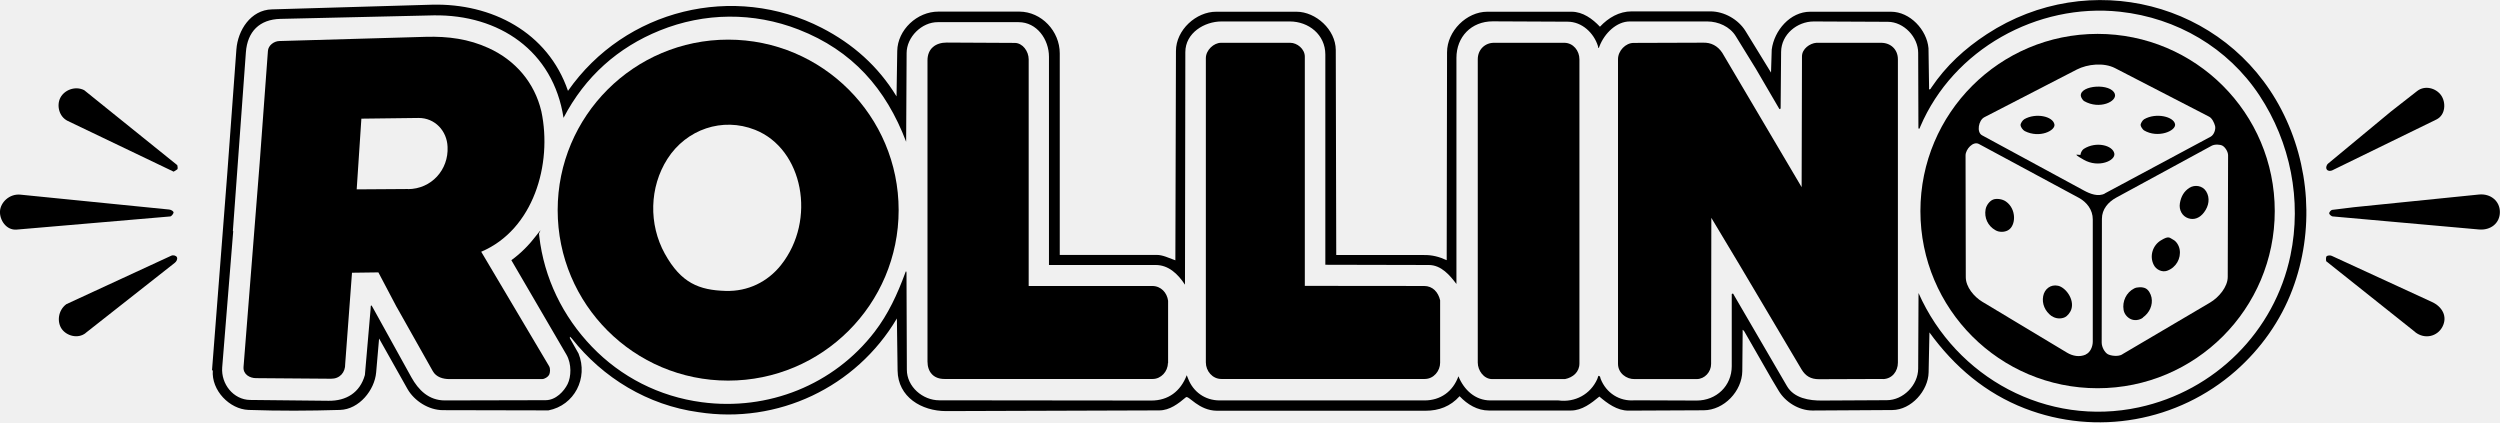
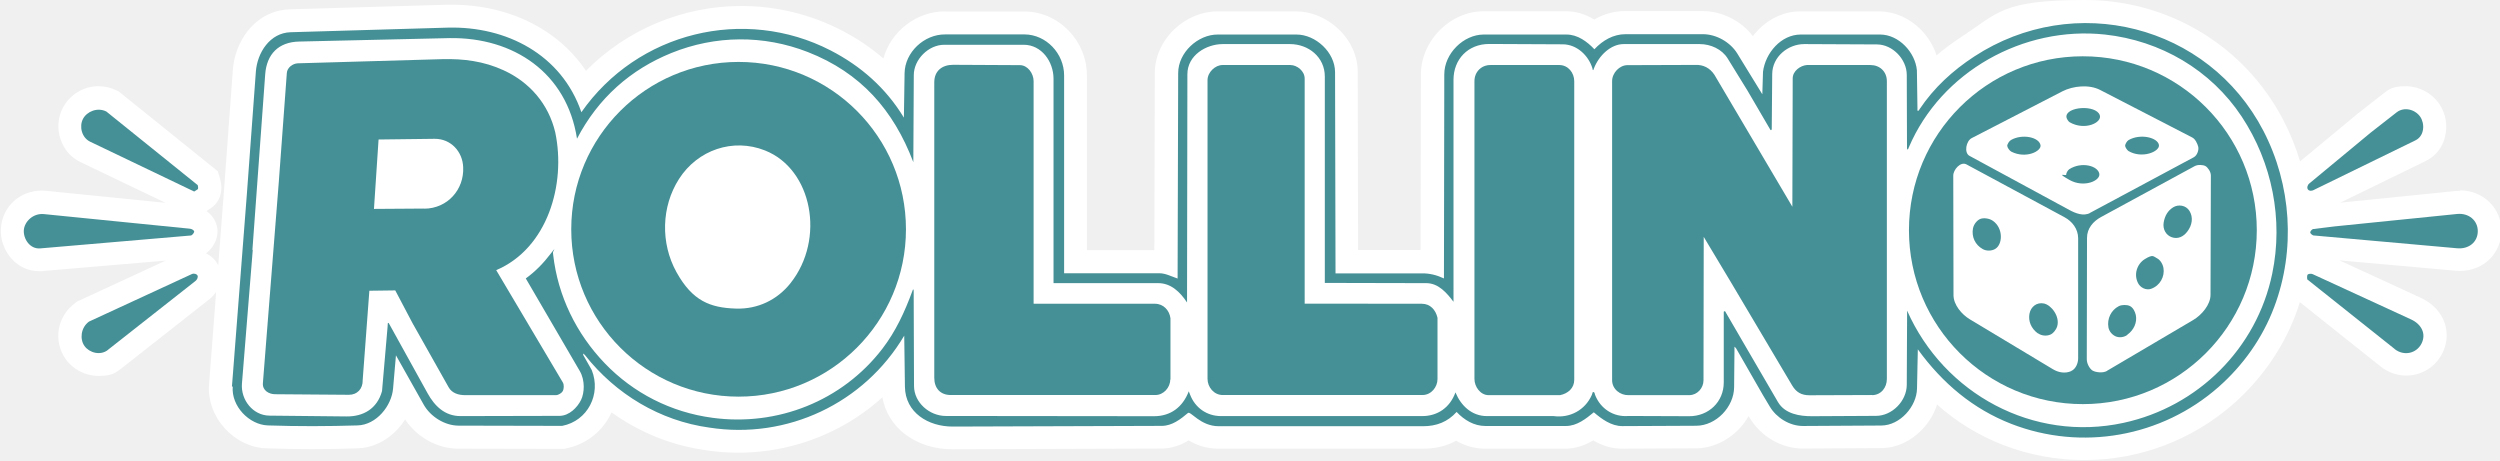
- <svg xmlns="http://www.w3.org/2000/svg" id="Layer_1" version="1.1" viewBox="0 0 2132.1 360.2">
-   <path d="M144.3,178.7c1.8.2,3.5,1.4,3.7,2.3s-1.6,3.5-2.9,3.6l-130.8,11.2c-9.1.8-14.8-8.4-14.3-15.8s8-14.9,17.4-14l126.9,12.7Z" />
-   <path d="M151.1,140.6c.3,1,.8,3.4,0,3.9l-3,1.9-90.4-43.3c-7.4-3.6-9.6-13.3-6.2-19.8s12.6-10.3,20.3-6.4l79.2,63.8Z" />
-   <path d="M73.1,284c-6.6,5.2-16.2,2.5-20.4-3.4s-3.3-15.9,3.9-21.2l89.4-41.3c1.7-.8,4.2-.2,4.9,1.3s-.4,3.7-1.9,4.8l-76,59.8Z" />
+ <svg xmlns="http://www.w3.org/2000/svg" id="Layer_1" version="1.1" viewBox="0 0 2172 400.2">
+   <defs>
+     <style>
+       .st0 {
+         fill: #fff;
+       }
+ 
+       .st1 {
+         fill: #459096;
+       }
+     </style>
+   </defs>
+   <path class="st0" d="M2136.9,165.8c-1.3,0-2.7,0-4,.2l-99.7,10.1,74.2-36.2c8.5-4.1,14.5-11.6,16.8-20.9,2.6-10,.6-20.9-5.3-29.2-6.5-9.2-17.5-14.9-28.7-14.9s-14.5,2.4-20.3,7l-22.4,17.5-.2.2-.2.2-48.8,40.4c-3.7-12.4-8.6-24.4-14.5-35.8C1950.3,40,1884.3,0,1811.6,0s-75.5,11.2-107.9,32.3c-7.6,5-14.7,10.2-21.2,15.8-2.7-8.3-7.5-16.2-13.9-22.6-10-10-22.7-15.5-35.7-15.6h-68.9c-13.5,0-26.4,5.7-36.5,16.1-1.6,1.7-3.2,3.5-4.6,5.4-10.2-13.4-26.9-21.8-43.9-21.8h-67.1c0,0,0,0,0,0h0c-9.4,0-18.5,2.5-26.8,7.4-7.8-4.8-15.9-7.2-24.4-7.2h-71.9c-28.8,0-54.2,25.5-54.3,54.6l-.3,152.8h-54.3c0,0-.3-154.8-.3-154.8,0-13.6-6.1-27.2-16.8-37.2-10.2-9.7-23.6-15.3-36.7-15.3h-68.4c-13.4,0-27,5.6-37.4,15.5-10.8,10.3-17,24.1-17,37.9l-.4,154h-58.6s0-151.9,0-151.9c0-14.4-5.6-28.1-15.7-38.6-10.4-10.8-24.1-16.8-38.7-16.8h-69c0-.1,0-.1,0-.1-25.1,0-47.1,17.8-53.4,40.9-11-9.5-23.3-17.8-36.9-24.7-26.6-13.7-56.5-20.9-86.5-20.9-51.1,0-99.7,20.6-135,56.3-9.7-14.4-22.4-26.6-37.6-36-22.6-14-49.9-21.4-78.9-21.4-1.4,0-2.8,0-4.2,0h0s0,0,0,0l-136.6,4c-14.2.4-27.1,7-36.4,18.6-7.5,9.4-12.2,21.5-13.1,34.1l-7.8,106.1-4.9,63.7c-.1-.3-.3-.6-.4-.9-2.3-4.2-5.9-7.5-10.2-9.6,2-1.5,3.8-3.3,5.4-5.5,4-5.6,5.5-12.1,4-18.3-1.3-5.2-4.5-9.8-9-12.9l.2-.2,3-1.9c6.7-4.2,12.4-13.4,8.4-26.6l-1.8-5.9-4.8-3.9-79.2-63.8-1.7-1.4-1.9-1c-5-2.5-10.5-3.8-16-3.8-13,0-24.9,7.2-31,18.8-4.3,8.2-5.1,18.1-2,27.2,2.9,8.9,9.1,16,17.3,19.9l73.9,35.4-103.6-10.4c-1.3-.1-2.6-.2-3.9-.2-9.1,0-17.7,3.2-24.2,9.1-6.7,6-10.7,14.4-11.3,23.6-.7,9.7,3,19.7,9.6,26.9,6.3,6.7,14.6,10.4,23.6,10.4s1.9,0,2.8-.1l107.2-9.1-75.1,34.7-1.8.8-1.6,1.2c-15.9,11.6-19.6,33-8.5,48.8,6.4,9.1,17.3,14.7,28.6,14.7s14.6-2.4,20.5-7l76-59.8c2.1-1.7,4.1-3.8,5.7-6.3l-6.2,80.8c-1,13.2,3.8,26.8,13.3,37.4,9.7,10.9,23,17.4,36.4,17.8,13.6.5,26.6.7,40,.7s25.6-.2,39.4-.7c13.1-.4,25.6-6.5,35.2-17.1,2.3-2.5,4.3-5.2,6.1-8,10,15.3,28,25.4,45.9,25.4l89.9.2h2s1.9-.4,1.9-.4c16.2-3.2,30-13.3,37.8-27.7.6-1.2,1.2-2.4,1.8-3.6,4.6,3.3,9.4,6.4,14.3,9.3,21,12.3,43.6,20.2,67.3,23.5,9.5,1.5,19.1,2.2,28.6,2.2,32.2,0,64.1-8.4,92.2-24.3,11.8-6.7,22.9-14.7,32.9-23.8,2.3,12.8,9.2,24,19.9,32.2,11,8.3,25.3,12.9,40.5,12.9h.3s181.7-.6,181.7-.6c9.4,0,17.4-3.3,23.7-7.1,6.2,3.7,14.7,7.2,25.5,7.2h177.8c10.9.1,20.6-2.2,29.1-6.9,7.9,4.6,16.3,6.9,25,6.9h70c9.5,0,17.5-3.3,24.1-7.2,6.6,3.9,15,7.2,24.7,7.2h.2s0,0,0,0l64.2-.3c13.5,0,27.1-6,37.2-16.4,3.4-3.5,6.3-7.4,8.7-11.6l1.1,1.8c9.7,16,27.6,26.4,45.7,26.4h.3s68.1-.4,68.1-.4c13.1,0,26.2-6.1,36-16.6,5.8-6.2,10.1-13.5,12.5-21.2,17.2,15.2,36.3,26.9,57.2,35,22.7,8.8,46.5,13.2,70.8,13.2,47.8,0,93.9-17.4,129.7-49,24.1-21.3,42.7-48,53.8-77.3,1.3-3.6,2.6-7.2,3.7-10.9l70.2,55.9h.1c0,0,.1.2.1.2,6.5,5,14.2,7.7,22.1,7.7,13,0,24.9-7.2,31-18.8,4.5-8.5,5.3-18,2.4-26.7-3.2-9.5-10.6-17.3-20.7-22l-70.8-32.6,100.9,9c1.2.1,2.5.2,3.7.2,10.1,0,19.4-3.7,26.2-10.5,6.4-6.5,9.9-15.2,9.9-24.6-.1-19.6-15.9-34.9-35.9-34.9Z" />
  <g>
-     <path d="M996,309.8c0,6.9-5.8,13.4-12.9,13.4h-177.7c-9.2,0-14.4-5.9-14.4-15v-166.8s0-89.9,0-89.9c0-10.1,7-15.2,16.4-15.2l58,.3c6.7,0,11.9,7.1,11.9,14v193.3s105.4,0,105.4,0c7.5,0,12.6,5.8,13.5,12.6v53.3Z" />
+     <path class="st1" d="M165,198.7c1.8.2,3.5,1.4,3.7,2.3s-1.6,3.5-2.9,3.6l-130.8,11.2c-9.1.8-14.8-8.4-14.3-15.8s8-14.9,17.4-14l126.9,12.7Z" />
+     <path class="st1" d="M171.7,160.6c.3,1,.8,3.4,0,3.9l-3,1.9-90.4-43.3c-7.4-3.6-9.6-13.3-6.2-19.8s12.6-10.3,20.3-6.4l79.2,63.8Z" />
+     <path class="st1" d="M93.8,304c-6.6,5.2-16.2,2.5-20.4-3.4s-3.3-15.9,3.9-21.2l89.4-41.3c1.7-.8,4.2-.2,4.9,1.3s-.4,3.7-1.9,4.8l-76,59.8Z" />
    <g>
-       <path d="M338.3,261.9l-15.6-29.6-22.5.3-5.8,77.7c.2,7.4-4.7,12.8-12.1,12.7l-64-.5c-5.1,0-11.1-3.1-10.6-9.6l13.8-174.5,7-95c.3-4.7,5.2-8.3,9.7-8.4l125.1-3.6c18.9-.5,36.4,1.8,53.4,9.6,22.8,10.4,39.2,29.4,45,54,9.5,45-6.7,100.8-51.3,119.7l57.9,97.6c1.2,2,.9,5.7,0,7.4s-3.8,3.6-6,3.6h-79c-5.4,0-11.3-1.6-14.2-6.8l-30.7-54.5ZM347.9,161.3c20.1-.1,34.8-16.6,33.8-36.1-.5-13.5-10.7-24.7-24.8-24.6l-48.7.6-4,60.3,43.7-.3Z" />
-       <path d="M766.4,179.2c0,80.3-65.1,145.4-145.4,145.4s-145.4-65.1-145.4-145.4,65.1-145.4,145.4-145.4,145.4,65.1,145.4,145.4ZM618.8,248.1c19,.6,35.9-7.7,47.3-22.1,30.4-38.3,19-99-22.2-115.3-27.8-11-58.5-.5-74.7,24.8-15.4,24.1-16.1,55.8-2.2,80.9s29.3,31,51.7,31.7Z" />
-     </g>
-   </g>
-   <g>
-     <path d="M180.8,315.9l13-167.5,7.8-106.2c1.2-16.4,12.2-33.7,30.2-34.2l136.6-4c50.8-1.3,98.8,23.3,116,73.5,48.8-69.8,141.6-92.2,216.5-53.7,26.4,13.6,48,32.6,63.7,58.4l.6-38.7c.3-18,16.9-33.7,35.2-33.6h69c18.9.1,34.4,16.7,34.4,35.6v171.9s82.7,0,82.7,0c5.2,0,10,2.5,15.9,4.6l.5-178.5c0-18,17.3-33.6,34.4-33.5h68.4c16.5,0,33.4,15.3,33.5,32.6l.4,174.9h74.9c6.8-.1,12.8,1.4,19.3,4.4l.3-177.3c0-18.1,16.7-34.6,34.3-34.6h71.9c9.6,0,17.9,6.1,24.2,12.8,7.2-7.7,16.4-13.1,27.1-13.1h67.1c11.8,0,23.8,6.9,29.9,16.7l21.8,35.5.6-19.6c2.1-16.3,15.7-32.3,32.8-32.3h68.9c16.3,0,30.6,15.5,32,31.1l.5,33.8c-.4,2.1,1.2,1.6,1.8,0,12.7-18.9,28.7-33.5,47.5-45.8,86.9-56.8,203.3-27.7,251.2,64.5,24.4,47,28.2,103.4,9.4,153.2-10.1,26.9-27,50.6-48.3,69.4-49.4,43.5-118.9,55.8-180,32.1-33.2-12.9-59.9-35.3-81.3-64.8l-.7,34.1c-.3,15.5-14.7,32-31,32.1l-68.1.4c-11.6,0-23-7.2-28.7-16.7l-6.1-10.2-23.3-40.6c-.2-.3-1.4-1.6-1.4-1.3v3s-.3,32.2-.3,32.2c-.2,17-15.5,33.3-32.9,33.4l-64.2.3c-9.7,0-18-6.2-24.8-12-6.8,5.6-14.7,11.9-24.2,11.9h-70c-9.8,0-18.3-5.1-25-12.2-7.8,8.7-17.6,12.4-29.1,12.4h-177.8c-15.7-.1-24.2-13.4-26.5-11.5-6.4,5.4-13.8,11.2-22.8,11.2l-181.7.6c-21,0-41.1-12-41.4-34.6l-.6-44.4c-34.8,58.8-101.7,90.4-169.3,79.9-42.9-5.9-81.3-29-108-62.9l-1.4-1.4c-.2-.2-.3,1.2-.1,1.4l.8,1.4,6.5,11.5c8.4,20.9-3.5,44.2-25.7,48.5l-89.9-.2c-12.2,0-24.5-7.9-30.3-18.1l-24.2-43-2.5,28.9c-1.3,15.1-14.5,31.5-30.8,32-26.6.8-51.4.9-78.1,0-16-.6-31.8-16.6-30.4-33.8ZM198.9,197.1l-9.4,116.2c-1.1,14.1,9.5,27.6,23.8,27.8l66.9.7c14.9.2,26.8-6.8,31-22l4.8-55.5.2-3.3c0-.4.6-.6.8-.3l1.1,1.9,32.7,59.1c6.1,11,14.9,19.8,28.6,19.8l85.9-.2c8.8,0,15.8-7.7,18.8-13.8s3.6-17-1-25l-47-80.6c8.1-5.8,15.4-13.3,21.4-21.2s2.2-2.1,2.2-1.5l.2,2.2c4.1,35.8,20.1,68.5,44.9,94.3s57.4,42.5,93.6,47.3c56.5,7.6,112.7-14.7,147.5-60,11.6-15.1,19.4-32,26.1-50.2.5-2,1.2-1.7,1.1.3l.3,82.2c0,14.4,13.4,26.1,27.7,26.1l180.8.2c14.4,0,24.9-7.8,30.2-21.6l1.2,3c4.3,11.1,14.3,18.5,26.9,18.5h174.7c13.5,0,24.2-7.5,28.9-20.6,4.7,11.5,14.2,20.6,27.3,20.6h58c14.1,1.9,27.3-5.2,33.1-18.2l.9-2.6c.2-.5,1.3.2,1.5.6l.5,1.8c4.7,12,16,19.4,29,18.3l52.9.2c16.8,0,29.9-12.5,29.9-29.3v-59s0-2.4,0-2.4c0-.4,1.1-.7,1.3-.3l1,1.8,44.8,76.9c6.1,10.4,19,12.4,29.9,12.3l55.3-.3c13.9,0,26.6-12.8,26.7-26.9l.3-64.5c32.1,72.4,109.7,114.4,187.9,97.5,64.8-14,115.8-64.6,129.3-129.6,9.8-47,0-96.4-26.5-136.5-26.9-40.6-70.4-66-118.9-71.3-70.6-7.6-142.2,32.1-170.3,98-.6,1.9-1.4,2.8-1.6.8l-.2-63.7c0-13.5-12.2-26.4-25.8-26.5l-63.2-.3c-14.3,0-27.8,11.1-27.9,26l-.4,47.1c.2,1.3-.6,2.3-1.3,1.2l-19.8-33.9-17.2-27.9c-5-8.1-14.8-12.5-24.3-12.5h-66.1c-11,0-21.5,9.8-25.9,21.4-.4,1.7-1,1.8-1.2-.4-3.5-11.2-13.6-20.8-25.9-20.8l-63.8-.3c-18.3,0-31,13.2-31,31.2v192.8c-5.6-7.4-12.9-16.2-23.6-16.2l-88.2-.2V46.5c0-17-14.3-28.2-30.3-28.2h-58.3c-14.4,0-30.8,9.7-30.8,26.2l-.3,198.3c-6.1-9.3-14.1-16.8-25-16.8h-91c0-.1,0-177.6,0-177.6,0-14.8-10.3-29.5-25.9-29.5h-68.9c-13.7-.1-26.6,12.7-26.6,26.4l-.4,75.6c-17.3-45.5-45.9-77.8-91.7-95.7-38.5-15-80.3-14.6-118.4.8-35.6,14.4-63.7,39.2-82.1,74.5-8.8-57.2-55-88.2-110.7-87.4l-130.7,3c-17.8.4-28.2,10.8-29.5,28.5l-11.1,152.5Z" />
-     <path d="M1228.2,256.1v53.3c0,6.8-5.4,13.8-13.1,13.8h-173.5c-7.6,0-13.2-6.8-13.2-14.1V49.6c0-6.9,6.8-13.1,12.9-13.1h59.1c5.8,0,12.4,5.2,12.4,11.8v195.5c.1,0,101.8.1,101.8.1,7.3,0,12,5.3,13.6,12.2Z" />
-     <g>
-       <path d="M1605.8,323.2l-54.5.2c-6.9,0-11.4-2.6-14.9-8.4l-53.1-89.5-23.8-39.7-.2,124.6c0,6.8-5.4,12.8-12.2,12.9h-53c-7,.2-14.2-5.1-14.2-13V50.5c0-7.2,6.5-13.9,13.3-13.9l59-.2c7-.3,12.7,2.7,16.6,8.6l67.7,114.6.3-111.5c0-6.5,6.8-11.2,12.3-11.6h55.2c8,0,14.3,5.5,14.3,14.1v258.7c0,7.3-4.9,13.9-12.8,14Z" />
-       <path d="M1334.7,323.3h-62.4c-6.9-.2-12-7.3-12-14.1V50.5c0-8.2,6.2-14.1,14-14h59.9c7.5.1,12.8,6.7,12.8,14.1v259.4c0,7.2-5.4,11.9-12.3,13.3Z" />
+       <path class="st1" d="M1016.7,329.8c0,6.9-5.8,13.4-12.9,13.4h-177.7c-9.2,0-14.4-5.9-14.4-15v-166.8s0-89.9,0-89.9c0-10.1,7-15.2,16.4-15.2l58,.3c6.7,0,11.9,7.1,11.9,14v193.3s105.4,0,105.4,0c7.5,0,12.6,5.8,13.5,12.6v53.3Z" />
+       <g>
+         <path class="st1" d="M359,281.9l-15.6-29.6-22.5.3-5.8,77.7c.2,7.4-4.7,12.8-12.1,12.7l-64-.5c-5.1,0-11.1-3.1-10.6-9.6l13.8-174.5,7-95c.3-4.7,5.2-8.3,9.7-8.4l125.1-3.6c18.9-.5,36.4,1.8,53.4,9.6,22.8,10.4,39.2,29.4,45,54,9.5,45-6.7,100.8-51.3,119.7l57.9,97.6c1.2,2,.9,5.7,0,7.4s-3.8,3.6-6,3.6h-79c-5.4,0-11.3-1.6-14.2-6.8l-30.7-54.5ZM368.6,181.3c20.1-.1,34.8-16.6,33.8-36.1-.5-13.5-10.7-24.7-24.8-24.6l-48.7.6-4,60.3,43.7-.3Z" />
+         <path class="st1" d="M787.1,199.2c0,80.3-65.1,145.4-145.4,145.4s-145.4-65.1-145.4-145.4,65.1-145.4,145.4-145.4,145.4,65.1,145.4,145.4ZM639.5,268.1c19,.6,35.9-7.7,47.3-22.1,30.4-38.3,19-99-22.2-115.3-27.8-11-58.5-.5-74.7,24.8-15.4,24.1-16.1,55.8-2.2,80.9s29.3,31,51.7,31.7Z" />
+       </g>
    </g>
    <g>
-       <path d="M1989.8,184.7c-1.5-.1-3.4-1.9-3.4-2.8s1.5-2.7,2.5-2.9l18.7-2.3,106.5-10.8c10-1,17.9,5.6,17.9,14.9,0,9.6-7.9,15.8-17.9,14.9l-124.4-11.1Z" />
-       <path d="M1989.7,145c-2.2,1.1-4.1,1-5.2-.3s-.6-3.8,1-5.2l53.6-44.4,22.4-17.5c6.6-5.1,16-2.5,20.4,3.7,4.2,6,3.9,16.7-4,20.6l-88.1,43Z" />
-       <path d="M2059.8,283.2l-75.9-60.4c-.3-1.2-.3-3.3.2-4.1s3.2-1.2,4.5-.5l85.4,39.3c8.8,4,13.6,12.4,9,21.2-4.3,8.2-14.9,11-23.2,4.6Z" />
-       <path d="M1940,180c0,83.4-67.6,151.1-151.1,151.1s-151.1-67.6-151.1-151.1,67.6-151.1,151.1-151.1,151.1,67.6,151.1,151.1ZM1795,165l90.3-48.4c3.1-1.7,4.5-6.6,3.8-9.2s-2.5-6.6-5.1-7.9l-80.2-41.4c-9.5-4.9-23.4-3.5-32.6,1.2l-78.9,40.7c-4.9,2.5-6.8,12.8-1.9,15.4l86.9,47.1c5.2,2.8,12.1,5.6,17.9,2.5ZM1778.8,302.3c3.9-1.7,6-6.7,6-11v-104.2c0-8.2-5.1-14.7-11.9-18.4l-85.2-45.9c-5-2.7-11.4,4.6-11.4,9.7l.2,103.9c0,8.4,7.1,16.7,14,20.9l72.4,43.5c4.7,2.8,10.5,4,15.9,1.6ZM1809.9,302.2l75-44.2c7.3-4.3,15-13.3,15-21.8l.3-103.7c0-3.3-2.6-7-4.7-8.2s-6.7-1.4-9.3,0l-81.5,44.3c-6.7,3.7-12.1,9.8-12.1,18l-.2,105.5c0,4.1,2.7,8.5,5.1,9.9s8.7,2.4,12.4.3Z" />
-       <path d="M1749.7,269.6c-5.7-4.2-8.4-10.6-7.2-17,1.1-6.1,6.4-10.3,12.7-8.9s13.9,11.2,11.4,19.8c-1,3.2-3.5,6.1-5.7,7.1-3.4,1.6-8,1.2-11.1-1.1Z" />
-       <path d="M1701.9,196.4c-6.7-3.7-9.8-10.8-8.5-17.9.7-3.7,3.6-7.2,6.4-8.3s7.8-.6,11,1.7c9.1,6.4,8.6,20.7,1.7,24.5-3,1.7-7.5,1.8-10.6,0Z" />
-       <path d="M1879.7,181.1c-3.6,4.8-8.5,6.8-13.6,5-4.9-1.7-8-6.9-7-12.8s3.6-10.2,8.1-13.1,11.2-2,14.3,3c3.5,5.7,2.3,12.5-1.8,17.9Z" />
-       <path d="M1827.5,271c-3.1,2.2-7.3,2.6-10.4,1.1s-5.4-4.4-6-7.7c-1.3-7.4,2.3-15,9-18.4,2.5-1.3,7.1-1.4,9.7-.1s4.4,4.6,5.1,7.8c1.3,6.4-1.7,13.1-7.4,17.1Z" />
-       <path d="M1848.3,230.9c-4.6,1.6-9.6-1.1-11.5-5-3.8-7.4-1-16.6,6.1-20.9s7.2-2.2,10.6-.5c2.4,1.2,4.8,4.7,5.4,8.3,1.3,7.5-3,15.4-10.7,18.1Z" />
-       <path d="M1803.2,131c1,6.1-13.5,12.4-26,5.3s-2.7-3.2-2.8-4.5,1.4-4,2.7-4.8c10.6-6.8,24.9-3,26.1,4Z" />
-       <path d="M1855,106c.8,5.7-14.7,12.2-26.5,5.2-1.1-.7-2.8-3.2-2.9-4.5s1.6-4.2,3-5c10.2-5.9,25.4-2.2,26.4,4.3Z" />
-       <path d="M1803.6,80.1c2.2,6.4-13,13.7-26.2,6.1-1.1-.6-2.7-3.2-2.8-4.5-.7-9.2,25.8-11,29-1.6Z" />
-       <path d="M1752.1,106.1c1,5.2-12.6,12.1-25.3,5.7-1.6-.8-3.5-3.5-3.6-5s1.7-4.3,3.3-5.2c9.7-5.5,24.3-2.5,25.6,4.5Z" />
+       <path class="st1" d="M201.5,335.9l13-167.5,7.8-106.2c1.2-16.4,12.2-33.7,30.2-34.2l136.6-4c50.8-1.3,98.8,23.3,116,73.5,48.8-69.8,141.6-92.2,216.5-53.7,26.4,13.6,48,32.6,63.7,58.4l.6-38.7c.3-18,16.9-33.7,35.2-33.6h69c18.9.1,34.4,16.7,34.4,35.6v171.9s82.7,0,82.7,0c5.2,0,10,2.5,15.9,4.6l.5-178.5c0-18,17.3-33.6,34.4-33.5h68.4c16.5,0,33.4,15.3,33.5,32.6l.4,174.9h74.9c6.8-.1,12.8,1.4,19.3,4.4l.3-177.3c0-18.1,16.7-34.6,34.3-34.6h71.9c9.6,0,17.9,6.1,24.2,12.8,7.2-7.7,16.4-13.1,27.1-13.1h67.1c11.8,0,23.8,6.9,29.9,16.7l21.8,35.5.6-19.6c2.1-16.3,15.7-32.3,32.8-32.3h68.9c16.3,0,30.6,15.5,32,31.1l.5,33.8c-.4,2.1,1.2,1.6,1.8,0,12.7-18.9,28.7-33.5,47.5-45.8,86.9-56.8,203.3-27.7,251.2,64.5,24.4,47,28.2,103.4,9.4,153.2-10.1,26.9-27,50.6-48.3,69.4-49.4,43.5-118.9,55.8-180,32.1-33.2-12.9-59.9-35.3-81.3-64.8l-.7,34.1c-.3,15.5-14.7,32-31,32.1l-68.1.4c-11.6,0-23-7.2-28.7-16.7l-6.1-10.2-23.3-40.6c-.2-.3-1.4-1.6-1.4-1.3v3s-.3,32.2-.3,32.2c-.2,17-15.5,33.3-32.9,33.4l-64.2.3c-9.7,0-18-6.2-24.8-12-6.8,5.6-14.7,11.9-24.2,11.9h-70c-9.8,0-18.3-5.1-25-12.2-7.8,8.7-17.6,12.4-29.1,12.4h-177.8c-15.7-.1-24.2-13.4-26.5-11.5-6.4,5.4-13.8,11.2-22.8,11.2l-181.7.6c-21,0-41.1-12-41.4-34.6l-.6-44.4c-34.8,58.8-101.7,90.4-169.3,79.9-42.9-5.9-81.3-29-108-62.9l-1.4-1.4c-.2-.2-.3,1.2-.1,1.4l.8,1.4,6.5,11.5c8.4,20.9-3.5,44.2-25.7,48.5l-89.9-.2c-12.2,0-24.5-7.9-30.3-18.1l-24.2-43-2.5,28.9c-1.3,15.1-14.5,31.5-30.8,32-26.6.8-51.4.9-78.1,0-16-.6-31.8-16.6-30.4-33.8ZM219.6,217.1l-9.4,116.2c-1.1,14.1,9.5,27.6,23.8,27.8l66.9.7c14.9.2,26.8-6.8,31-22l4.8-55.5.2-3.3c0-.4.6-.6.8-.3l1.1,1.9,32.7,59.1c6.1,11,14.9,19.8,28.6,19.8l85.9-.2c8.8,0,15.8-7.7,18.8-13.8s3.6-17-1-25l-47-80.6c8.1-5.8,15.4-13.3,21.4-21.2s2.2-2.1,2.2-1.5l.2,2.2c4.1,35.8,20.1,68.5,44.9,94.3s57.4,42.5,93.6,47.3c56.5,7.6,112.7-14.7,147.5-60,11.6-15.1,19.4-32,26.1-50.2.5-2,1.2-1.7,1.1.3l.3,82.2c0,14.4,13.4,26.1,27.7,26.1l180.8.2c14.4,0,24.9-7.8,30.2-21.6l1.2,3c4.3,11.1,14.3,18.5,26.9,18.5h174.7c13.5,0,24.2-7.5,28.9-20.6,4.7,11.5,14.2,20.6,27.3,20.6h58c14.1,1.9,27.3-5.2,33.1-18.2l.9-2.6c.2-.5,1.3.2,1.5.6l.5,1.8c4.7,12,16,19.4,29,18.3l52.9.2c16.8,0,29.9-12.5,29.9-29.3v-59s0-2.4,0-2.4c0-.4,1.1-.7,1.3-.3l1,1.8,44.8,76.9c6.1,10.4,19,12.4,29.9,12.3l55.3-.3c13.9,0,26.6-12.8,26.7-26.9l.3-64.5c32.1,72.4,109.7,114.4,187.9,97.5,64.8-14,115.8-64.6,129.3-129.6,9.8-47,0-96.4-26.5-136.5-26.9-40.6-70.4-66-118.9-71.3-70.6-7.6-142.2,32.1-170.3,98-.6,1.9-1.4,2.8-1.6.8l-.2-63.7c0-13.5-12.2-26.4-25.8-26.5l-63.2-.3c-14.3,0-27.8,11.1-27.9,26l-.4,47.1c.2,1.3-.6,2.3-1.3,1.2l-19.8-33.9-17.2-27.9c-5-8.1-14.8-12.5-24.3-12.5h-66.1c-11,0-21.5,9.8-25.9,21.4-.4,1.7-1,1.8-1.2-.4-3.5-11.2-13.6-20.8-25.9-20.8l-63.8-.3c-18.3,0-31,13.2-31,31.2v192.8c-5.6-7.4-12.9-16.2-23.6-16.2l-88.2-.2V66.5c0-17-14.3-28.2-30.3-28.2h-58.3c-14.4,0-30.8,9.7-30.8,26.2l-.3,198.3c-6.1-9.3-14.1-16.8-25-16.8h-91c0-.1,0-177.6,0-177.6,0-14.8-10.3-29.5-25.9-29.5h-68.9c-13.7-.1-26.6,12.7-26.6,26.4l-.4,75.6c-17.3-45.5-45.9-77.8-91.7-95.7-38.5-15-80.3-14.6-118.4.8-35.6,14.4-63.7,39.2-82.1,74.5-8.8-57.2-55-88.2-110.7-87.4l-130.7,3c-17.8.4-28.2,10.8-29.5,28.5l-11.1,152.5Z" />
+       <path class="st1" d="M1248.9,276.1v53.3c0,6.8-5.4,13.8-13.1,13.8h-173.5c-7.6,0-13.2-6.8-13.2-14.1V69.6c0-6.9,6.8-13.1,12.9-13.1h59.1c5.8,0,12.4,5.2,12.4,11.8v195.5c.1,0,101.8.1,101.8.1,7.3,0,12,5.3,13.6,12.2Z" />
+       <g>
+         <path class="st1" d="M1626.5,343.2l-54.5.2c-6.9,0-11.4-2.6-14.9-8.4l-53.1-89.5-23.8-39.7-.2,124.6c0,6.8-5.4,12.8-12.2,12.9h-53c-7,.2-14.2-5.1-14.2-13V70.5c0-7.2,6.5-13.9,13.3-13.9l59-.2c7-.3,12.7,2.7,16.6,8.6l67.7,114.6.3-111.5c0-6.5,6.8-11.2,12.3-11.6h55.2c8,0,14.3,5.5,14.3,14.1v258.7c0,7.3-4.9,13.9-12.8,14Z" />
+         <path class="st1" d="M1355.4,343.3h-62.4c-6.9-.2-12-7.3-12-14.1V70.5c0-8.2,6.2-14.1,14-14h59.9c7.5.1,12.8,6.7,12.8,14.1v259.4c0,7.2-5.4,11.9-12.3,13.3Z" />
+       </g>
+       <g>
+         <path class="st1" d="M2010.5,204.7c-1.5-.1-3.4-1.9-3.4-2.8s1.5-2.7,2.5-2.9l18.7-2.3,106.5-10.8c10-1,17.9,5.6,17.9,14.9,0,9.6-7.9,15.8-17.9,14.9l-124.4-11.1Z" />
+         <path class="st1" d="M2010.4,165c-2.2,1.1-4.1,1-5.2-.3s-.6-3.8,1-5.2l53.6-44.4,22.4-17.5c6.6-5.1,16-2.5,20.4,3.7,4.2,6,3.9,16.7-4,20.6l-88.1,43Z" />
+         <path class="st1" d="M2080.5,303.2l-75.9-60.4c-.3-1.2-.3-3.3.2-4.1s3.2-1.2,4.5-.5l85.4,39.3c8.8,4,13.6,12.4,9,21.2-4.3,8.2-14.9,11-23.2,4.6Z" />
+         <path class="st1" d="M1960.7,200c0,83.4-67.6,151.1-151.1,151.1s-151.1-67.6-151.1-151.1,67.6-151.1,151.1-151.1,151.1,67.6,151.1,151.1ZM1815.7,185l90.3-48.4c3.1-1.7,4.5-6.6,3.8-9.2s-2.5-6.6-5.1-7.9l-80.2-41.4c-9.5-4.9-23.4-3.5-32.6,1.2l-78.9,40.7c-4.9,2.5-6.8,12.8-1.9,15.4l86.9,47.1c5.2,2.8,12.1,5.6,17.9,2.5ZM1799.5,322.3c3.9-1.7,6-6.7,6-11v-104.2c0-8.2-5.1-14.7-11.9-18.4l-85.2-45.9c-5-2.7-11.4,4.6-11.4,9.7l.2,103.9c0,8.4,7.1,16.7,14,20.9l72.4,43.5c4.7,2.8,10.5,4,15.9,1.6ZM1830.5,322.2l75-44.2c7.3-4.3,15-13.3,15-21.8l.3-103.7c0-3.3-2.6-7-4.7-8.2s-6.7-1.4-9.3,0l-81.5,44.3c-6.7,3.7-12.1,9.8-12.1,18l-.2,105.5c0,4.1,2.7,8.5,5.1,9.9s8.7,2.4,12.4.3Z" />
+         <path class="st1" d="M1770.4,289.6c-5.7-4.2-8.4-10.6-7.2-17,1.1-6.1,6.4-10.3,12.7-8.9s13.9,11.2,11.4,19.8c-1,3.2-3.5,6.1-5.7,7.1-3.4,1.6-8,1.2-11.1-1.1Z" />
+         <path class="st1" d="M1722.6,216.4c-6.7-3.7-9.8-10.8-8.5-17.9.7-3.7,3.6-7.2,6.4-8.3s7.8-.6,11,1.7c9.1,6.4,8.6,20.7,1.7,24.5-3,1.7-7.5,1.8-10.6,0Z" />
+         <path class="st1" d="M1900.4,201.1c-3.6,4.8-8.5,6.8-13.6,5-4.9-1.7-8-6.9-7-12.8s3.6-10.2,8.1-13.1,11.2-2,14.3,3c3.5,5.7,2.3,12.5-1.8,17.9Z" />
+         <path class="st1" d="M1848.2,291c-3.1,2.2-7.3,2.6-10.4,1.1s-5.4-4.4-6-7.7c-1.3-7.4,2.3-15,9-18.4,2.5-1.3,7.1-1.4,9.7-.1s4.4,4.6,5.1,7.8c1.3,6.4-1.7,13.1-7.4,17.1Z" />
+         <path class="st1" d="M1869,250.9c-4.6,1.6-9.6-1.1-11.5-5-3.8-7.4-1-16.6,6.1-20.9s7.2-2.2,10.6-.5c2.4,1.2,4.8,4.7,5.4,8.3,1.3,7.5-3,15.4-10.7,18.1Z" />
+         <path class="st1" d="M1823.9,151c1,6.1-13.5,12.4-26,5.3s-2.7-3.2-2.8-4.5,1.4-4,2.7-4.8c10.6-6.8,24.9-3,26.1,4Z" />
+         <path class="st1" d="M1875.7,126c.8,5.7-14.7,12.2-26.5,5.2-1.1-.7-2.8-3.2-2.9-4.5s1.6-4.2,3-5c10.2-5.9,25.4-2.2,26.4,4.3Z" />
+         <path class="st1" d="M1824.3,100.1c2.2,6.4-13,13.7-26.2,6.1-1.1-.6-2.7-3.2-2.8-4.5-.7-9.2,25.8-11,29-1.6Z" />
+         <path class="st1" d="M1772.8,126.1c1,5.2-12.6,12.1-25.3,5.7-1.6-.8-3.5-3.5-3.6-5s1.7-4.3,3.3-5.2c9.7-5.5,24.3-2.5,25.6,4.5Z" />
+       </g>
    </g>
  </g>
</svg>
